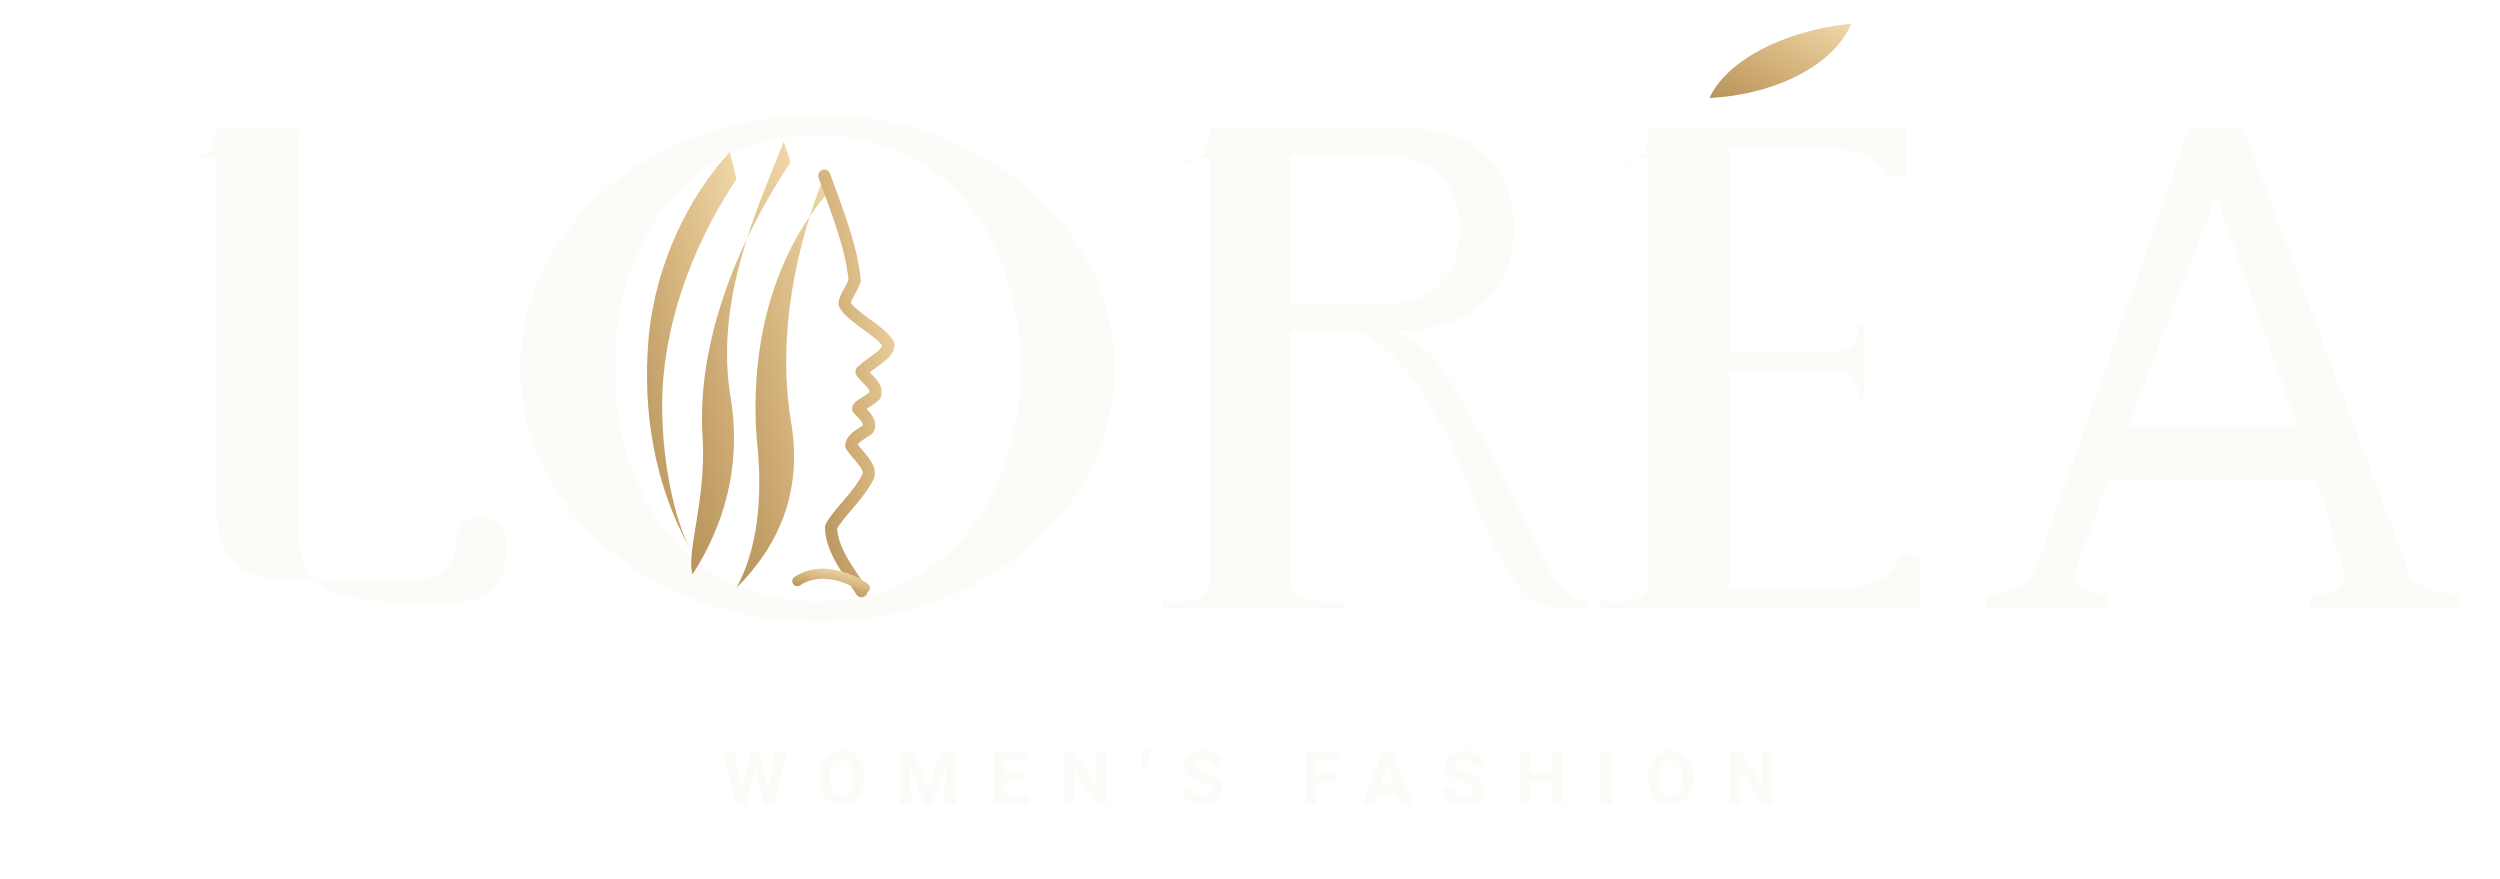
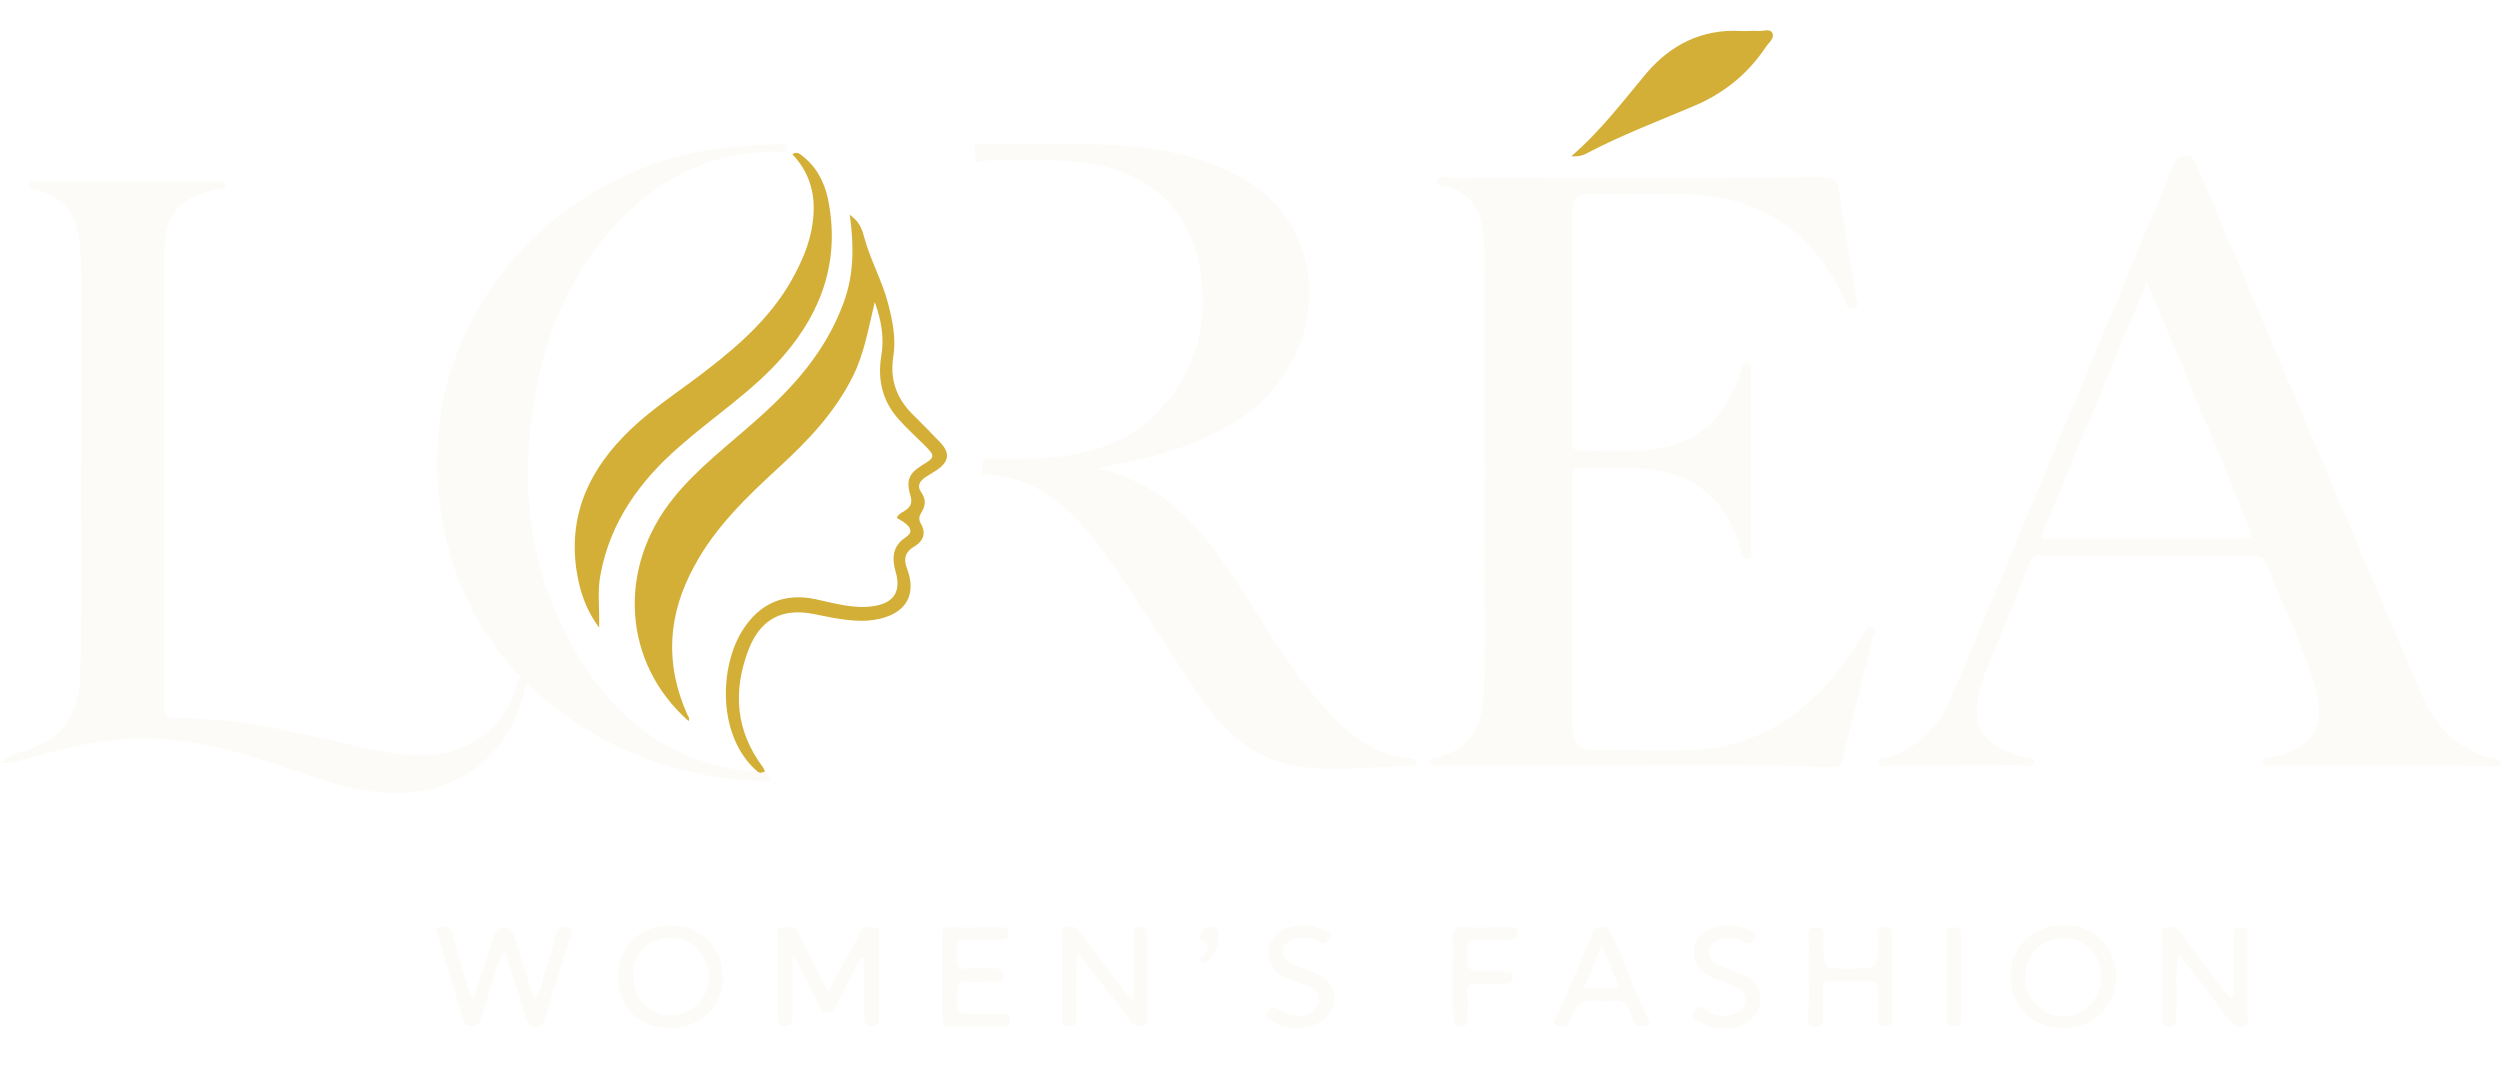
- <svg xmlns="http://www.w3.org/2000/svg" viewBox="0 0 740 260" width="100%" height="100%" fill="none">
-   <defs>
-     <linearGradient id="loreaGold_dark" x1="0%" y1="100%" x2="100%" y2="0%">
-       <stop offset="0%" stop-color="#B8935C" />
-       <stop offset="50%" stop-color="#D6B47D" />
-       <stop offset="100%" stop-color="#F0D8AA" />
-     </linearGradient>
-   </defs>
-   <g fill="#FDFBF7">
-     <path d="M 46,48 L 52,48 C 60,48 64,45 64,38 L 88,38 L 88,154 C 88,172 96,178 116,178 L 136,178 C 146,178 150,171 150,162 C 150,156 146,153 142,153 C 138,153 135,156 135,161 C 135,168 130,172 118,172 L 88,172 C 72,172 64,166 64,150 L 64,48 C 64,45 60,48 46,48 Z" />
+ <svg xmlns="http://www.w3.org/2000/svg" version="1.1" id="Layer_1" x="0px" y="0px" viewBox="0 0 500.7 214.9" enable-background="new 0 0 500.7 214.9" xml:space="preserve">
+   <g>
+     <path fill="#FDFBF7" d="M282.7,151.9c-1.2-0.2-2.4-0.3-3.6-0.6c-6-1.5-10-5.4-13.8-9.5c-7.3-8.1-12.4-17.5-18.4-26.4   c-6.5-9.8-13.9-18.7-27.2-21.6c4.1-0.9,8.2-1.6,12.2-2.7c12.9-3.7,23.8-9.8,28.5-22.3c4.2-11.3,1.8-26.5-13.3-34   c-9-4.5-18.7-5.8-28.6-5.9c-7.8-0.1-15.6-0.1-23.3-0.1c0.1,1.3,0.1,2.6,0.2,3.8c0.8-0.4,2.1-0.5,3.9-0.5   c5.8,0.1,11.7-0.3,17.5,0.4c12.1,1.5,20.6,8.3,23.1,19.3c2.5,11,0.5,21.3-7.4,30.1c-5.9,6.5-14,9.2-22.9,9.8   c-4.2,0.3-8.5,0.1-12.7,0.2c-0.1,1-0.2,2.1-0.3,3.1c6.4,0.1,11.7,2.4,16.3,6.4c3.8,3.4,7,7.2,9.7,11.3c6.2,9.1,12,18.4,18.2,27.5   c4.6,6.7,10.5,11.9,19.5,13.3c7.5,1.2,14.9-0.1,22.3-0.1c0.5,0,1.1-0.1,1-0.7C283.7,152.2,283.2,152,282.7,151.9z" />
+     <path fill="#FDFBF7" d="M153.4,154.5C153.3,154.5,153.3,154.5,153.4,154.5c-0.6,0.3-1.1,0.4-1.6,0.1   c-15.1-1.1-26.6-8.6-34.7-21.1c-12-18.6-13.8-38.8-8.7-59.9c3.1-12.6,9-23.7,18.8-32.4c8-7.1,17.4-10.9,28.2-10.8   c0.7,0,1.3,0,2,0.2c0-0.1,0-0.3,0.1-0.4c0.1-0.4,0.2-0.8,0.3-1.2c-1.1-0.1-2.2-0.1-3.3-0.1c-1.2,0.1-2.9,0.2-4.6,0.3   C114.4,30.7,85,60.7,87.7,97.2c1.4,18.4,9.3,33.7,23.9,44.9c12.7,9.7,27.8,14.4,42.9,14.3C154.1,155.7,153.8,155.1,153.4,154.5z" />
+     <path fill="#FDFBF7" d="M327.4,153.3c-12.9,0-25.9,0-38.8,0c-0.7,0-2,0.5-2.1-0.5c-0.2-1.3,1.2-1.1,2-1.3   c5.4-1.5,8.1-5.2,8.5-10.6c0.8-10.4,0.3-20.8,0.4-31.2c0.1-19.3,0-38.7,0-58c0-1.8-0.2-3.6-0.4-5.4c-0.5-4.5-2.6-7.6-7.1-8.9   c-0.7-0.2-2.3,0-2.1-1.2c0.2-1.3,1.7-0.6,2.6-0.6c9.2-0.1,18.4,0,27.7,0c15.6,0,31.3,0,46.9-0.1c2.1,0,3,0.4,3.3,2.7   c1,7.1,2.3,14.1,3.4,21.1c0.1,0.8,0.8,2-0.3,2.4c-1.6,0.6-1.6-1.1-2-1.9c-3.8-7.9-9.1-14.3-17.3-17.9c-5.3-2.3-10.9-3.1-16.7-3.1   c-5.5-0.1-11,0-16.5,0c-3.3,0-4,0.7-4,4c0,15.1,0,30.2-0.1,45.3c0,1.8,0.5,2.3,2.3,2.3c4.1-0.2,8.1,0,12.2-0.2   c9.4-0.6,15.6-5.4,18.8-14.2c0.3-0.8,0.6-1.5,0.8-2.3c0.2-0.6,0.3-1,1-1c1,0,0.8,0.8,0.8,1.4c0,12.1,0,24.2,0,36.3   c0,0.6,0.3,1.4-0.6,1.5c-1.2,0.2-1.3-0.9-1.4-1.6c-1.4-5.1-3.8-9.6-8.2-12.7c-3.6-2.5-7.7-3.6-12-3.8c-3.9-0.2-7.8,0-11.7-0.1   c-1.6-0.1-1.9,0.6-1.9,2c0,16.3,0,32.6,0,48.8c0,4.9,1.1,5.8,6,5.8c6.9-0.1,13.8,0.4,20.6-0.3c12.1-1.3,20.9-7.8,27.9-17.3   c1.4-1.9,2.7-4,4-6c0.4-0.6,0.8-1.3,1.7-1c0.9,0.4,0.2,1.1,0.1,1.7c-2.1,8.2-4.2,16.4-6.2,24.7c-0.4,1.7-1.5,1.5-2.6,1.5   C353.3,153.2,340.3,153.2,327.4,153.3C327.4,153.2,327.4,153.3,327.4,153.3z" />
+     <path fill="#FDFBF7" d="M476.8,153.3c-7.3,0-14.6,0-22,0c-0.6,0-1.5,0.3-1.6-0.5c-0.2-1.1,0.8-1,1.5-1.1c9.6-2,11.6-7.1,8.2-16.6   c-2.6-7.5-6-14.7-8.9-22.1c-0.5-1.3-1.2-1.7-2.6-1.7c-14.2,0.1-28.4,0.1-42.6,0c-1.4,0-2,0.4-2.5,1.8c-2.8,7.2-5.7,14.2-8.6,21.4   c-0.4,0.9-0.7,1.9-1,2.8c-2.2,7.8,0.1,11.8,7.8,14.1c1,0.3,3.1,0.1,2.9,1.2c-0.2,1.5-2.1,0.6-3.3,0.6c-8.4,0.1-16.8,0.1-25.2,0.1   c-0.9,0-2.3,0.6-2.6-0.6c-0.2-1.1,1.3-1,2.1-1.2c6-1.8,9.8-6,12.2-11.5c3.8-8.7,7.4-17.5,11-26.2c9.5-22.8,19.1-45.6,28.6-68.5   c1.7-4,3.3-8,5-12c0.4-1.1,0.8-2.1,2.4-2.1c1.6,0,2,0.9,2.4,2c10.9,25.6,21.7,51.2,32.6,76.8c4,9.4,8,18.8,12,28.2   c2.9,6.8,7.2,12.1,14.9,13.7c0.5,0.1,1.2,0.2,1.2,0.9c0,1-0.9,0.7-1.5,0.7C491.8,153.3,484.3,153.3,476.8,153.3z M430.1,56.1   c-0.3,0.5-0.5,0.7-0.7,1.1c-6.8,16.3-13.5,32.7-20.4,49c-1,2.3,0.5,1.9,1.7,1.9c12.8,0,25.7-0.1,38.5,0c2.1,0,2.4-0.5,1.6-2.4   c-3.9-9.3-7.8-18.7-11.6-28C436.3,70.5,433.2,63.4,430.1,56.1z" />
+     <path fill="#FDFBF7" d="M0,152.8c1.9-1.6,3.8-2.1,5.5-2.6c6.7-2.2,10.1-6.7,10.5-13.8c0.6-14.8,0.2-29.7,0.3-44.5   c0.1-12.4,0-24.7,0-37.1c0-2.2-0.2-4.4-0.4-6.6c-0.6-5.6-2.9-8.4-8.3-10.1c-0.6-0.2-1.8,0-1.7-1.1c0.1-1.1,1.3-0.6,1.9-0.6   c11.9,0,23.7,0,35.6,0c0.6,0,1.6-0.4,1.7,0.5c0.1,1.1-1.1,0.9-1.7,1c-7.7,1.8-10.2,4.8-10.5,12.8c0,1.1-0.1,2.2-0.1,3.3   c0,28.9,0,57.8,0,86.8c0,2.5,0.7,3.1,3.1,3.1c11.9-0.1,23.3,2.7,34.8,5.4c5.5,1.3,11,2.4,16.7,1.8c7.6-0.9,13.7-5.9,15.9-13.2   c0.1-0.3,0.2-0.7,0.3-1c0.1-0.7,0.4-1.4,1.3-1.1c0.9,0.3,0.4,0.9,0.3,1.5c-2.1,12.5-12.2,21.2-24.9,21.5   c-7.4,0.2-14.3-2-21.2-4.4c-11.4-4-22.9-7.4-35.2-6.3c-6.7,0.6-13.2,2.3-19.7,4.2C2.9,152.5,1.8,152.9,0,152.8z" />
+     <path fill="#D4AF37" d="M314.7,31.3c6-5.2,10.4-11.1,15.1-16.7c4.9-5.7,11.1-8.8,18.8-8.4c1.2,0.1,2.4-0.1,3.5,0   c1,0.1,2.5-0.6,2.9,0.5c0.4,1-0.8,1.9-1.4,2.8c-3.6,5.4-8.5,9.3-14.5,11.8c-7.1,3-14.2,5.7-21.1,9.3   C317.3,31,316.4,31.4,314.7,31.3z" />
+     <path fill="#FDFBF7" d="M94.8,200.2c1.4-4.2,2.7-8.4,4.1-12.6c0.3-1,0.5-1.8,1.9-1.9c1.5,0,1.8,0.8,2.2,1.9   c1.3,4.1,2.6,8.2,4,12.7c1.4-1.8,1.6-3.8,2.1-5.5c0.8-2.5,1.6-5,2.2-7.6c0.4-1.5,1.3-1.7,2.5-1.4c1.6,0.4,0.5,1.5,0.3,2.2   c-1.6,5.4-3.4,10.7-5,16.1c-0.3,0.9-0.6,1.5-1.7,1.5c-1.2,0-1.6-0.4-2-1.5c-1.4-4.4-2.8-8.9-4.4-13.9c-2.1,4.7-3,9-4.5,13.2   c-0.4,1.1-0.5,2.1-2,2.1c-1.6,0.1-1.7-1.1-2-2.1c-1.8-5.8-3.5-11.6-5.2-17.5c2.1-0.8,3.1-0.2,3.6,2.1c1,4,2.3,8,3.5,12   C94.5,200.1,94.7,200.1,94.8,200.2z" />
+     <path fill="#FDFBF7" d="M158.7,191.5c0,4,0,8.1,0,12.1c0,1.2-0.1,1.9-1.6,1.9c-1.5,0-1.3-0.9-1.3-1.9c0-5.3,0-10.6,0-15.8   c0-0.7-0.7-2.1,0.9-2.1c1.2,0,2.4-0.4,3.2,1.2c1.8,3.8,3.8,7.6,6,11.8c1.4-2.7,2.7-5.1,4-7.5c0.8-1.4,1.6-2.8,2.2-4.3   c0.6-1.5,1.9-1.2,3-1.2c1.6,0.1,0.9,1.4,0.9,2.1c0.1,5.2,0,10.4,0,15.6c0,1,0.3,2.1-1.4,2.1c-1.6,0-1.5-1-1.5-2   c0-3.9,0-7.7,0-11.6c-0.2-0.1-0.4-0.1-0.7-0.2c-1.6,3.1-3.2,6.2-4.8,9.4c-0.4,0.8-0.7,1.7-1.9,1.7c-1.2,0-1.4-0.9-1.7-1.6   c-1.7-3.3-3.3-6.6-5-9.9C159.1,191.4,158.9,191.5,158.7,191.5z" />
+     <path fill="#FDFBF7" d="M227,200.6c0-4.7,0-8.9,0-13c0-0.9-0.4-1.9,1.2-1.9c1.6,0,1.5,0.8,1.5,1.9c0,5.2,0,10.4,0,15.6   c0,0.8,0.6,2-0.8,2.3c-1.1,0.2-1.9-0.1-2.6-1.1c-3.3-4.4-6.7-8.8-10.2-13.4c-0.8,1.5-0.4,3-0.5,4.5c-0.1,2.6,0,5.3,0,7.9   c0,1,0.3,2.1-1.4,2.1c-1.7,0-1.5-1-1.5-2c0-5.2,0-10.4,0-15.6c0-0.7-0.7-1.9,0.6-2.2c1.2-0.3,2.3-0.2,3.1,1   c2.6,3.7,5.4,7.2,8.1,10.8C225.2,198.5,225.9,199.3,227,200.6z" />
+     <path fill="#FDFBF7" d="M447.4,199.7c0-3.9,0-7.8,0-11.6c0-0.9-0.6-2.3,1.3-2.4c2,0,1.4,1.3,1.4,2.3c0,4.9,0.1,9.9,0,14.8   c0,0.9,0.7,2.2-0.7,2.7c-1.4,0.4-2.3-0.4-3.2-1.5c-2.2-3.1-4.6-6.2-6.9-9.2c-0.9-1.1-1.8-2.2-3-3.7c-0.7,3.6-0.3,6.7-0.4,9.8   c0,1.1-0.1,2.2,0,3.3c0.1,1.2-0.6,1.4-1.6,1.4c-1.1,0-1.2-0.6-1.2-1.5c0-3.7,0-7.3,0-11c0-1.7,0-3.4,0-5.1c0-0.8-0.6-1.9,0.5-2.2   c1.1-0.3,2.2-0.2,3.1,1c3.2,4.4,6.5,8.7,9.8,13C447,199.8,447.2,199.8,447.4,199.7z" />
+     <path fill="#FDFBF7" d="M413.3,205.9c-6.2,0-10.6-4.2-10.6-10.3c0-6,4.4-10.3,10.6-10.3c6.1,0,10.5,4.3,10.5,10.4   C423.8,201.6,419.3,205.9,413.3,205.9z M420.8,195.5c0-4.5-3.3-7.7-7.8-7.6c-4.3,0.1-7.4,3.4-7.4,7.8c0,4.5,3.4,7.9,7.7,7.9   C417.6,203.4,420.9,199.9,420.8,195.5z" />
+     <path fill="#FDFBF7" d="M144.8,195.7c0.1,5.7-4.4,10.2-10.5,10.2c-6.1,0.1-10.3-3.9-10.5-9.8c-0.2-6.3,3.8-10.5,10.1-10.7   C140.2,185.1,144.7,189.4,144.8,195.7z M134.3,187.8c-4.3,0-7.5,3.2-7.5,7.6c0,4.5,3.2,8,7.5,8c4.3,0,7.8-3.6,7.7-8.1   C141.8,191.1,138.5,187.8,134.3,187.8z" />
+     <path fill="#FDFBF7" d="M362.2,195.5c0-2.7,0.1-5.5,0-8.2c0-1.3,0.4-1.6,1.6-1.6c1.2,0,1.5,0.5,1.4,1.6c0,0.3,0,0.7,0,1   c0,5.8,0,5.8,5.7,5.7c5.2-0.1,5.1-0.1,5.2-5.5c0-1.1-1-3,1.6-2.8c1,0.1,1.3,0.4,1.3,1.4c0,5.7,0,11.4,0,17.1   c0,1.3-0.8,1.3-1.7,1.3c-1,0-1.3-0.4-1.3-1.4c0.1-2,0-4.1,0-6.1c0-1.1-0.3-1.5-1.5-1.5c-2.6,0.1-5.3,0-7.9,0   c-1.1,0-1.5,0.4-1.5,1.5c0,2,0,3.9,0,5.9c0,1.2-0.3,1.7-1.6,1.7c-1.2,0-1.4-0.7-1.4-1.6C362.3,201.1,362.3,198.3,362.2,195.5   C362.3,195.5,362.3,195.5,362.2,195.5z" />
+     <path fill="#FDFBF7" d="M188.7,195.6c0-2.7,0.1-5.5,0-8.2c-0.1-1.4,0.4-1.8,1.7-1.7c3.3,0.1,6.7,0,10,0c0.7,0,1.5-0.2,1.6,1.1   c0,1.2-0.6,1.4-1.6,1.4c-2.3,0-4.6,0.1-6.9,0c-1.4-0.1-2,0.3-1.9,1.8c0.1,0.7,0.1,1.4,0,2c-0.2,1.6,0.4,2.1,2,2   c1.8-0.1,3.6-0.1,5.4,0c0.8,0,1.9-0.5,2,1.2c0,1.8-1.2,1.3-2.1,1.4c-1.9,0.1-3.8,0.1-5.6,0c-1.3-0.1-1.5,0.4-1.6,1.6   c-0.3,4.9-0.3,4.9,4.7,4.9c1.5,0,3.1,0,4.6,0c0.8,0,1.4,0.1,1.3,1.1c0,0.9-0.2,1.4-1.3,1.4c-3.6,0-7.2,0-10.7,0   c-1.4,0-1.5-0.7-1.5-1.8C188.7,201.1,188.7,198.3,188.7,195.6C188.7,195.6,188.7,195.6,188.7,195.6z" />
+     <path fill="#FDFBF7" d="M330.5,205.2c-2.3,0.8-3.6,0.1-3.9-2c-0.4-2.2-1.7-3.1-3.9-2.7c-0.7,0.1-1.4,0.1-2,0   c-3.1-0.5-5.4,0.3-6.2,3.7c-0.3,1.5-1.6,1.6-2.6,1.2c-1.5-0.6-0.2-1.5,0.1-2.2c2.2-5.3,4.6-10.6,6.8-15.9   c0.4-0.9,0.7-1.6,1.9-1.7c1.3,0,1.8,0.6,2.2,1.6C325.4,193.2,327.9,199.1,330.5,205.2z M320.8,189.1c-1.3,3.3-2.4,6-3.6,8.8   c2.4,0,4.6,0,7.1,0C323.2,195,322.1,192.4,320.8,189.1z" />
+     <path fill="#FDFBF7" d="M260.4,205.9c-2.6,0-4.3-0.5-5.8-1.5c-0.6-0.4-1.6-0.6-0.8-1.7c0.6-0.8,1.1-1.4,2.2-0.6   c1.6,1.2,3.5,1.7,5.6,1.1c1.3-0.4,2.3-1.2,2.5-2.6c0.2-1.5-0.6-2.5-1.8-3c-1.4-0.6-2.9-1-4.3-1.6c-2.8-1.1-4.1-3-3.9-5.6   c0.2-2.5,1.7-4,4.5-4.8c2.3-0.6,4.4-0.2,6.5,0.6c0.6,0.2,2,0.3,1.2,1.6c-0.5,0.8-1,1.6-2.2,0.8c-1.2-0.8-2.7-1.1-4.2-0.8   c-1.4,0.3-2.6,0.8-2.8,2.5c-0.2,1.6,0.7,2.5,2.2,3c1.3,0.5,2.6,0.8,3.8,1.4c3.2,1.4,4.4,3.2,4.1,6c-0.4,2.6-2.6,4.6-5.7,5   C260.8,205.9,260.2,205.9,260.4,205.9z" />
+     <path fill="#FDFBF7" d="M345.1,205.9c-1.8,0-3.5-0.5-5.1-1.4c-0.7-0.4-1.6-0.7-0.8-1.9c0.6-0.9,1.1-1.4,2.2-0.5   c1.6,1.3,3.5,1.6,5.5,1.1c1.3-0.4,2.3-1.1,2.6-2.5c0.3-1.5-0.6-2.5-1.8-3c-1.4-0.6-2.8-1.1-4.3-1.7c-3-1.2-4.3-2.9-4.1-5.7   c0.2-2.5,1.8-4.1,4.9-4.7c2.2-0.5,4.2-0.2,6.2,0.7c0.6,0.3,1.7,0.4,1,1.6c-0.5,0.7-0.9,1.5-2,0.9c-1.4-0.8-2.9-1.1-4.4-0.8   c-1.3,0.3-2.5,0.8-2.7,2.3c-0.2,1.6,0.7,2.6,2.1,3.1c1.4,0.6,2.9,1,4.3,1.6c3.1,1.4,4.2,3.2,3.8,5.9c-0.4,2.5-2.6,4.5-5.5,4.9   C346.3,205.9,345.7,205.9,345.1,205.9z" />
+     <path fill="#FDFBF7" d="M291,195.5c0-2.7,0.1-5.5,0-8.2c0-1.3,0.4-1.6,1.6-1.6c3.2,0.1,6.5,0,9.7,0c0.8,0,1.5-0.2,1.6,1.1   c0,1.2-0.6,1.4-1.6,1.4c-2.1,0-4.3,0.2-6.4,0c-1.8-0.1-2.1,0.6-2.1,2.2c0,4.1,0,4.1,4.2,4.1c1,0,2,0,3.1,0c0.9,0,1.9-0.2,1.8,1.3   c0,1.4-0.9,1.1-1.7,1.2c-1.7,0-3.4,0.2-5.1,0c-1.9-0.2-2.3,0.6-2.2,2.3c0.1,1.5,0,3.1,0,4.6c0,1.1-0.2,1.8-1.5,1.7   c-1.3,0-1.3-0.7-1.3-1.7C291,201.1,291,198.3,291,195.5C291,195.5,291,195.5,291,195.5z" />
+     <path fill="#FDFBF7" d="M389.9,195.3c0-2.6,0.1-5.3,0-7.9c0-1.2,0.2-1.7,1.5-1.7c1.4,0,1.4,0.7,1.4,1.7c0,5.4,0,10.7,0,16.1   c0,1.1,0.1,2.1-1.5,2c-1.7,0-1.4-1.1-1.4-2.1C390,200.7,390,198,389.9,195.3C390,195.3,390,195.3,389.9,195.3z" />
+     <path fill="#FDFBF7" d="M244,187.5c0.2,2.3-0.9,3.6-2,4.9c-0.4,0.4-0.9,0.6-1.4,0.3c-0.6-0.4-0.2-0.9,0.2-1.2   c0.9-1.1,1.9-2,0-3.1c-0.7-0.4-0.4-1.5,0.1-2.1c0.5-0.7,1.3-0.7,2.1-0.6C244.2,186,244,187.1,244,187.5z" />
+     <path fill="#D4AF37" d="M151.8,154.6c-8.2-6.9-7.8-21.1-3-28.5c3.4-5.3,8.3-7.4,14.5-6.1c3.8,0.8,7.6,2,11.6,1.4   c4.1-0.6,5.6-2.9,4.5-6.8c-0.8-2.8-0.7-5.2,2-7c1.4-0.9,1.1-1.9-0.1-2.8c-0.5-0.4-1.1-0.7-1.7-1.1c0.4-0.9,1.3-1.1,1.9-1.6   c0.9-0.7,1.2-1.4,0.9-2.6c-1-3.3-0.4-4.7,2.4-6.4c2.5-1.5,2.5-1.8,0.4-3.9c-1.7-1.7-3.5-3.3-5.1-5.1c-3.3-3.6-4.4-7.9-3.6-12.8   c0.6-3.5,0.1-6.9-1.3-10.8c-1.3,5.4-2.1,10.2-4.3,14.7c-3.6,7.3-9,13-14.9,18.4c-6.4,5.9-12.7,11.9-16.9,19.7   c-5.4,9.8-6,19.7-1.4,29.9c0.2,0.4,0.5,0.7,0.2,1.2c-13.2-11.6-14.4-30.7-2.9-44.8c4.8-5.9,10.8-10.4,16.4-15.4   c7.6-6.7,14.1-14,17.6-23.7c2.1-5.7,2-11.5,1.2-17.5c1.4,1.1,2.2,2,2.8,4.2c1.2,4.7,3.7,9,4.9,13.7c0.9,3.5,1.6,7,1,10.6   c-0.7,4.6,0.7,8.4,4,11.6c1.8,1.8,3.6,3.6,5.4,5.5c2,2.1,1.8,3.8-0.6,5.5c-0.8,0.5-1.6,1-2.4,1.5c-1.1,0.8-1.7,1.7-0.8,3   c1,1.4,0.9,2.7,0,4.1c-0.5,0.8-0.5,1.5,0,2.3c1,1.8,0.4,3.4-1.3,4.4c-1.8,1-2.3,2.4-1.6,4.3c2.5,6.5-1.3,10.1-7.9,10.6   c-3.6,0.2-7.1-0.6-10.6-1.3c-6.3-1.3-10.7,0.9-13.1,6.9c-3.3,8.5-2.7,16.5,2.9,23.9c0.1,0.2,0.2,0.5,0.3,0.7   C152.8,154.7,152.3,154.9,151.8,154.6z" />
+     <path fill="#D4AF37" d="M160.4,31c3,2.2,4.6,5.2,5.4,8.7c2.5,12.1-1,22.5-9,31.7c-6.1,7-13.9,12-20.8,18.1   c-7.8,6.8-13.7,14.9-15.7,25.4c-0.7,3.4-0.2,6.8-0.3,10.8c-2.9-3.9-4-7.8-4.6-11.9c-1.5-11.2,2.9-20.1,10.8-27.7   c4.8-4.6,10.4-8.1,15.5-12.1c7-5.4,13.5-11.3,17.6-19.3c1.9-3.6,3.3-7.3,3.6-11.4c0.4-4.8-0.9-8.9-4.2-12.4   C159.3,30.5,159.8,30.5,160.4,31z" />
+     <path fill="none" stroke="#FDFBF7" stroke-width="0.543" stroke-miterlimit="10" d="M430.1,56.1c3.1,7.3,6.1,14.4,9.1,21.6   c3.9,9.3,7.7,18.7,11.6,28c0.8,1.9,0.5,2.4-1.6,2.4c-12.8-0.1-25.7,0-38.5,0c-1.2,0-2.7,0.5-1.7-1.9c6.8-16.3,13.6-32.7,20.4-49   C429.6,56.8,429.8,56.6,430.1,56.1z" />
+     <polygon fill="#D4AF37" points="120.1,126.1 120.2,126 120.2,126.2" />
  </g>
-   <g>
-     <path fill="#FDFBF7" fill-rule="evenodd" d="       M 242,34       C 292,34 330,68 330,109       C 330,150 292,184 242,184       C 192,184 154,150 154,109       C 154,68 192,34 242,34 Z       M 242,40       C 204,40 182,70 182,109       C 182,148 204,178 242,178       C 280,178 302,148 302,109       C 302,70 280,40 242,40 Z     " />
-     <path fill="url(#loreaGold_dark)" d="       M 216,45       C 204,58 194,78 192,100       C 190,122 194,144 204,162       C 200,154 196,138 196,120       C 196,98 204,74 218,53 Z     " />
-     <path fill="url(#loreaGold_dark)" d="       M 232,42       C 224,62 212,88 216,116       C 220,138 214,156 205,170       C 203,164 209,148 208,130       C 206,102 218,72 234,48 Z     " />
-     <path fill="url(#loreaGold_dark)" d="       M 244,52       C 236,72 230,98 234,124       C 238,146 230,162 218,174       C 224,163 226,148 224,130       C 222,104 228,76 246,56 Z     " />
-     <path d="       M 244,52       C 248,63 252,73 253,83       C 252,86 250,88 250,90       C 252,94 261,98 263,102       C 263,105 258,107 255,110       C 256,112 260,114 259,117       C 257,119 254,120 254,121       C 256,123 258,125 257,127       C 254,129 252,130 252,132       C 254,135 258,138 257,141       C 254,147 248,152 246,156       C 246,163 252,170 255,175     " fill="none" stroke="url(#loreaGold_dark)" stroke-width="3.6" stroke-linecap="round" stroke-linejoin="round" />
-     <path d="M 236,172 C 242,168 250,170 256,174" fill="none" stroke="url(#loreaGold_dark)" stroke-width="3" stroke-linecap="round" />
-   </g>
-   <g fill="#FDFBF7">
-     <path d="M 344,48 L 350,48 C 356,48 358,45 358,38 L 382,38 L 382,172 C 382,176 384,178 392,178 L 398,178 L 398,180 L 344,180 L 344,178 L 350,178 C 356,178 358,175 358,172 L 358,48 C 358,45 356,48 344,48 Z" />
-     <path fill-rule="evenodd" d="       M 382,38 L 416,38 C 438,38 448,50 448,68 C 448,86 436,98 412,98 L 382,98 Z       M 382,46 L 382,90 L 410,90 C 424,90 432,82 432,68 C 432,54 424,46 410,46 Z     " />
-     <path d="       M 396,96       C 410,98 424,116 434,142       C 440,158 446,172 454,178       C 458,180 464,180 470,180       L 470,178       C 464,177 460,172 456,164       C 448,148 438,126 426,108       C 418,98 408,95 396,96 Z     " />
-   </g>
-   <g>
-     <g fill="#FDFBF7">
-       <path d="M 474,48 L 480,48 C 486,48 488,45 488,38 L 512,38 L 512,172 C 512,176 514,178 522,178 L 526,178 L 526,180 L 474,180 L 474,178 L 480,178 C 486,178 488,175 488,172 L 488,48 C 488,45 486,48 474,48 Z" />
-       <path d="M 512,38 L 564,38 L 564,52 L 558,52 C 556,46 550,44 540,44 L 512,44 Z" />
-       <path d="M 512,104 L 544,104 C 548,104 550,102 550,96 L 552,96 L 552,118 L 550,118 C 550,112 548,110 544,110 L 512,110 Z" />
-       <path d="M 512,174 L 544,174 C 554,174 560,172 562,164 L 568,164 L 568,180 L 512,180 Z" />
-     </g>
-     <path fill="url(#loreaGold_dark)" d="M 506,29 C 511,18 528,9 548,7 C 543,19 526,28 506,29 Z" />
-   </g>
-   <g fill="#FDFBF7">
-     <path fill-rule="evenodd" d="       M 650,38       L 664,38       L 714,172 C 718,174 722,176 728,176 L 728,180 L 684,180 L 684,176 C 690,176 694,174 694,170 L 686,142       L 624,142       L 614,170 C 614,174 618,176 624,176 L 624,180 L 588,180 L 588,176 C 594,176 598,174 602,170       L 648,38 Z       M 630,126       L 680,126       L 656,58 Z     " />
-   </g>
-   <text x="370" y="238" fill="#FDFBF7" font-family="'Plus Jakarta Sans', -apple-system, BlinkMacSystemFont, 'Segoe UI', Roboto, sans-serif" font-size="22" font-weight="700" letter-spacing="0.38em" text-anchor="middle">WOMEN'S FASHION</text>
</svg>
